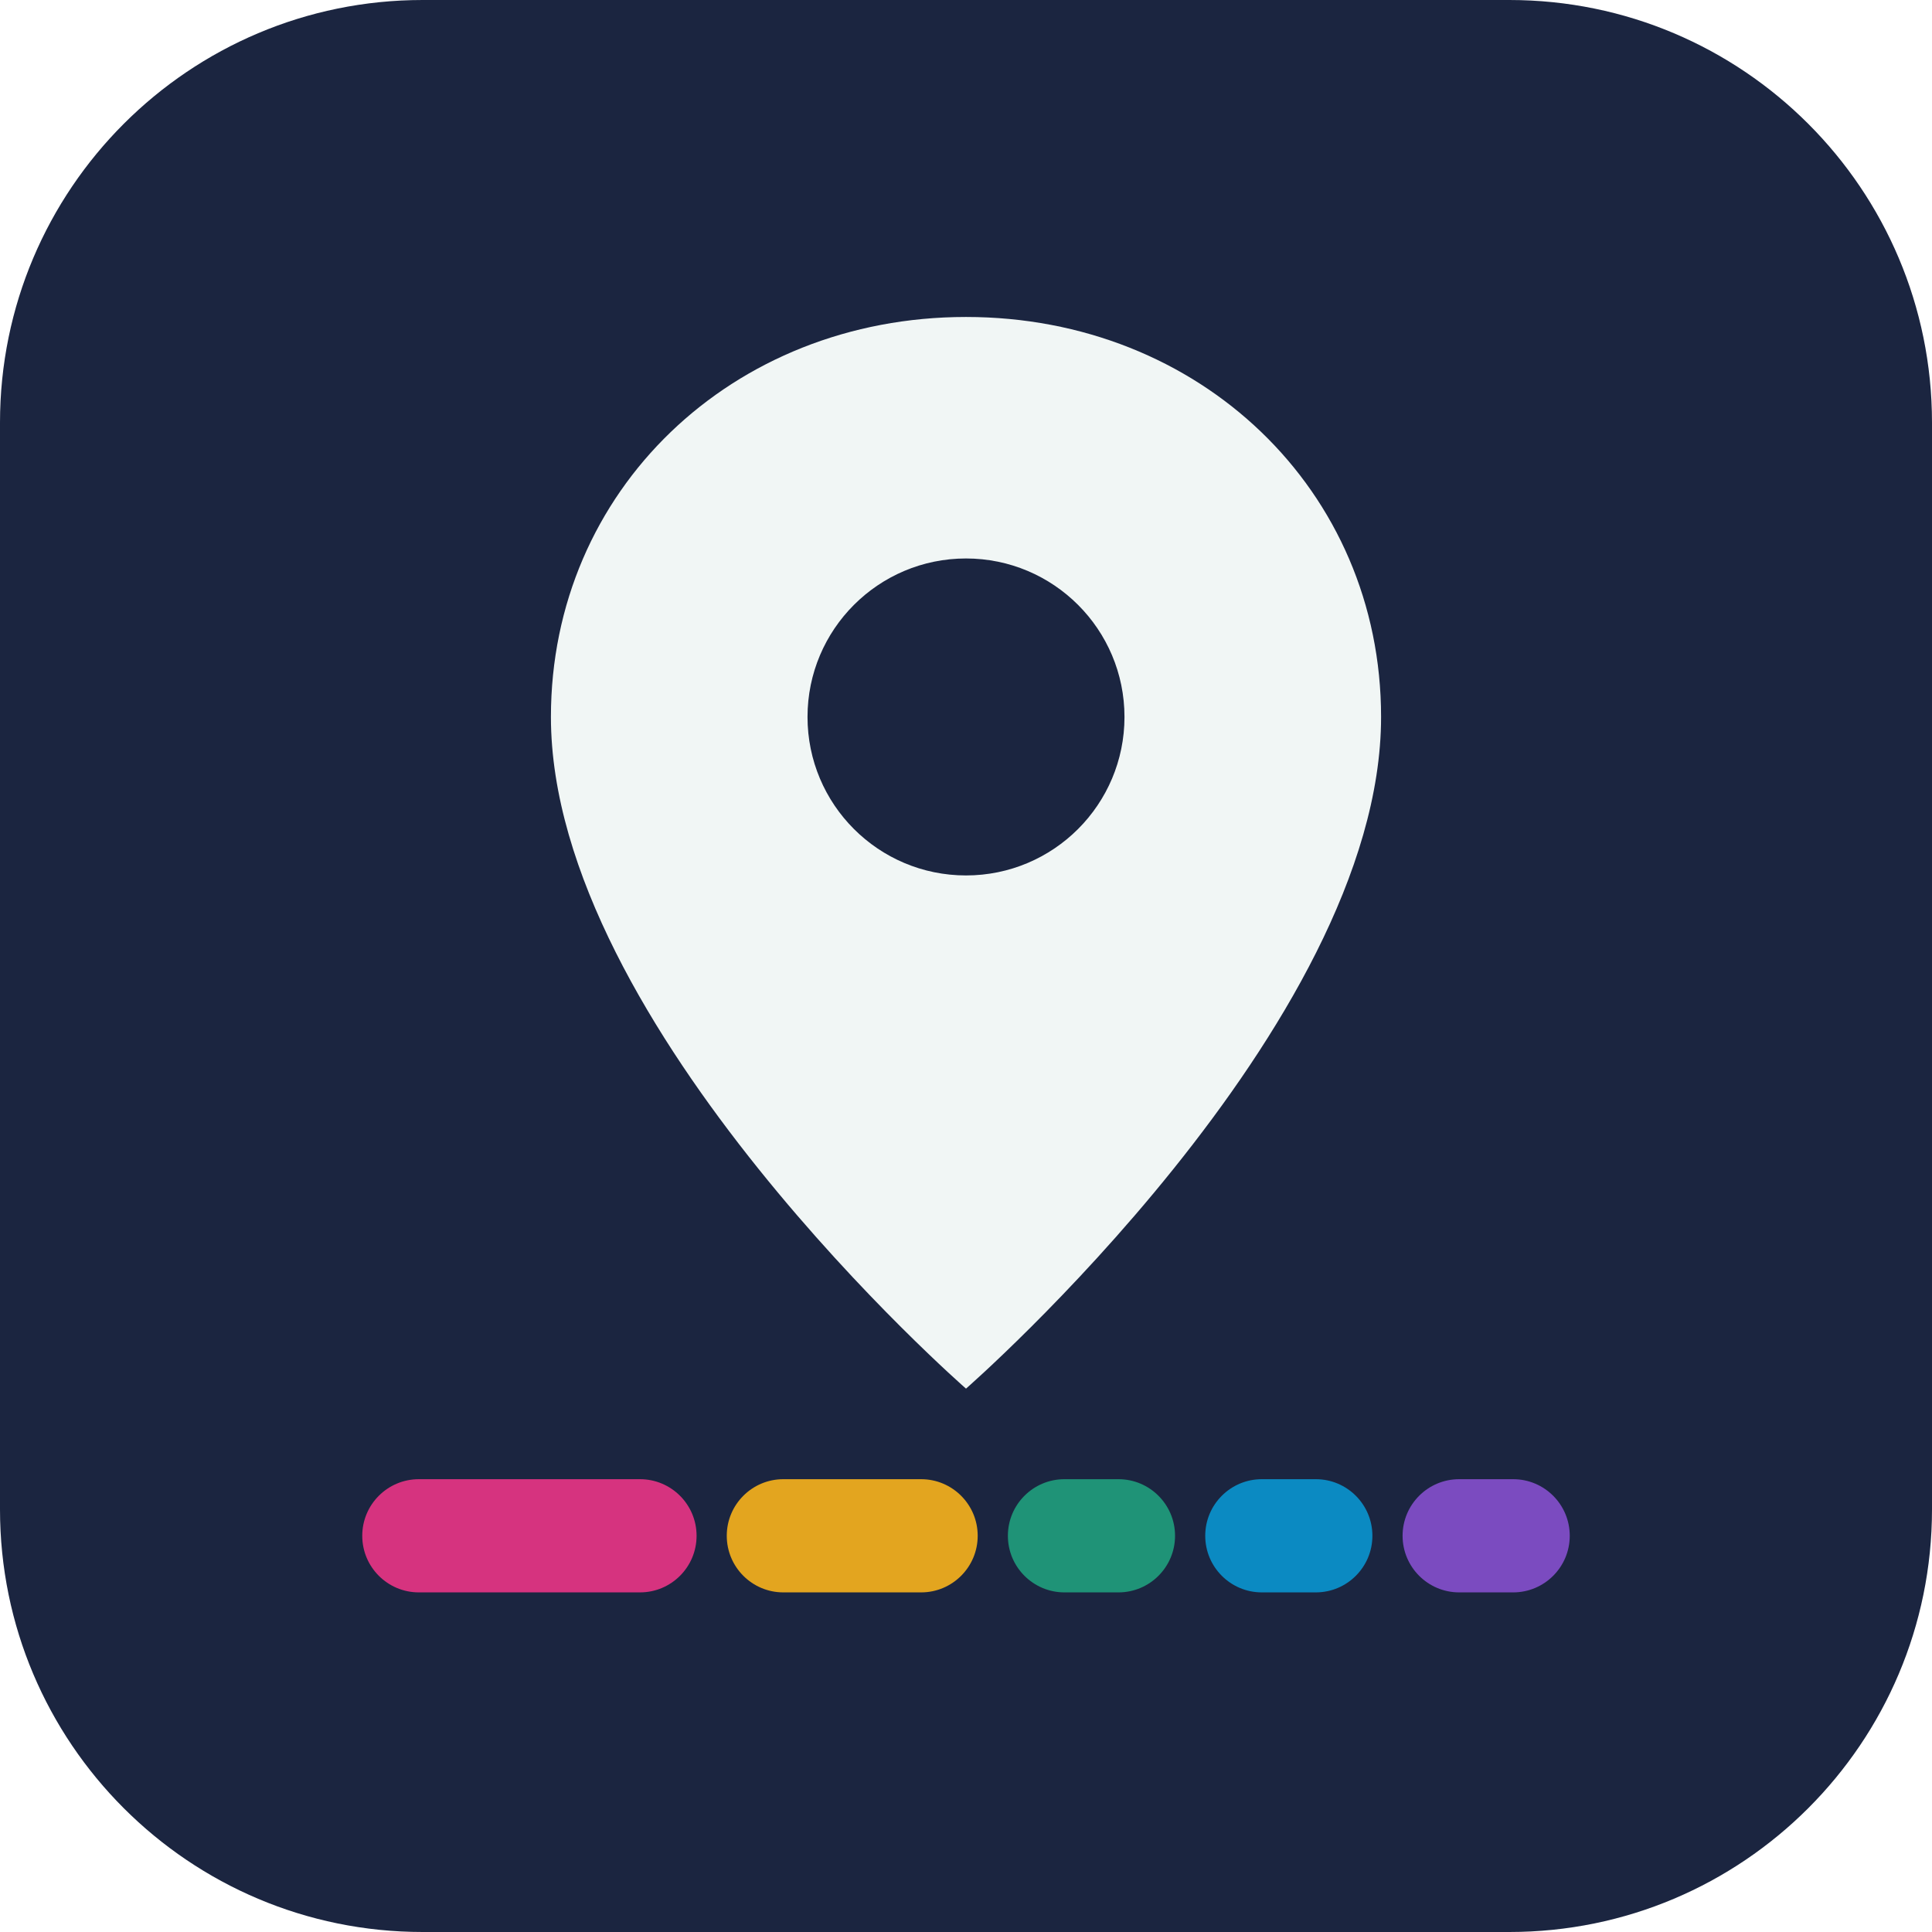
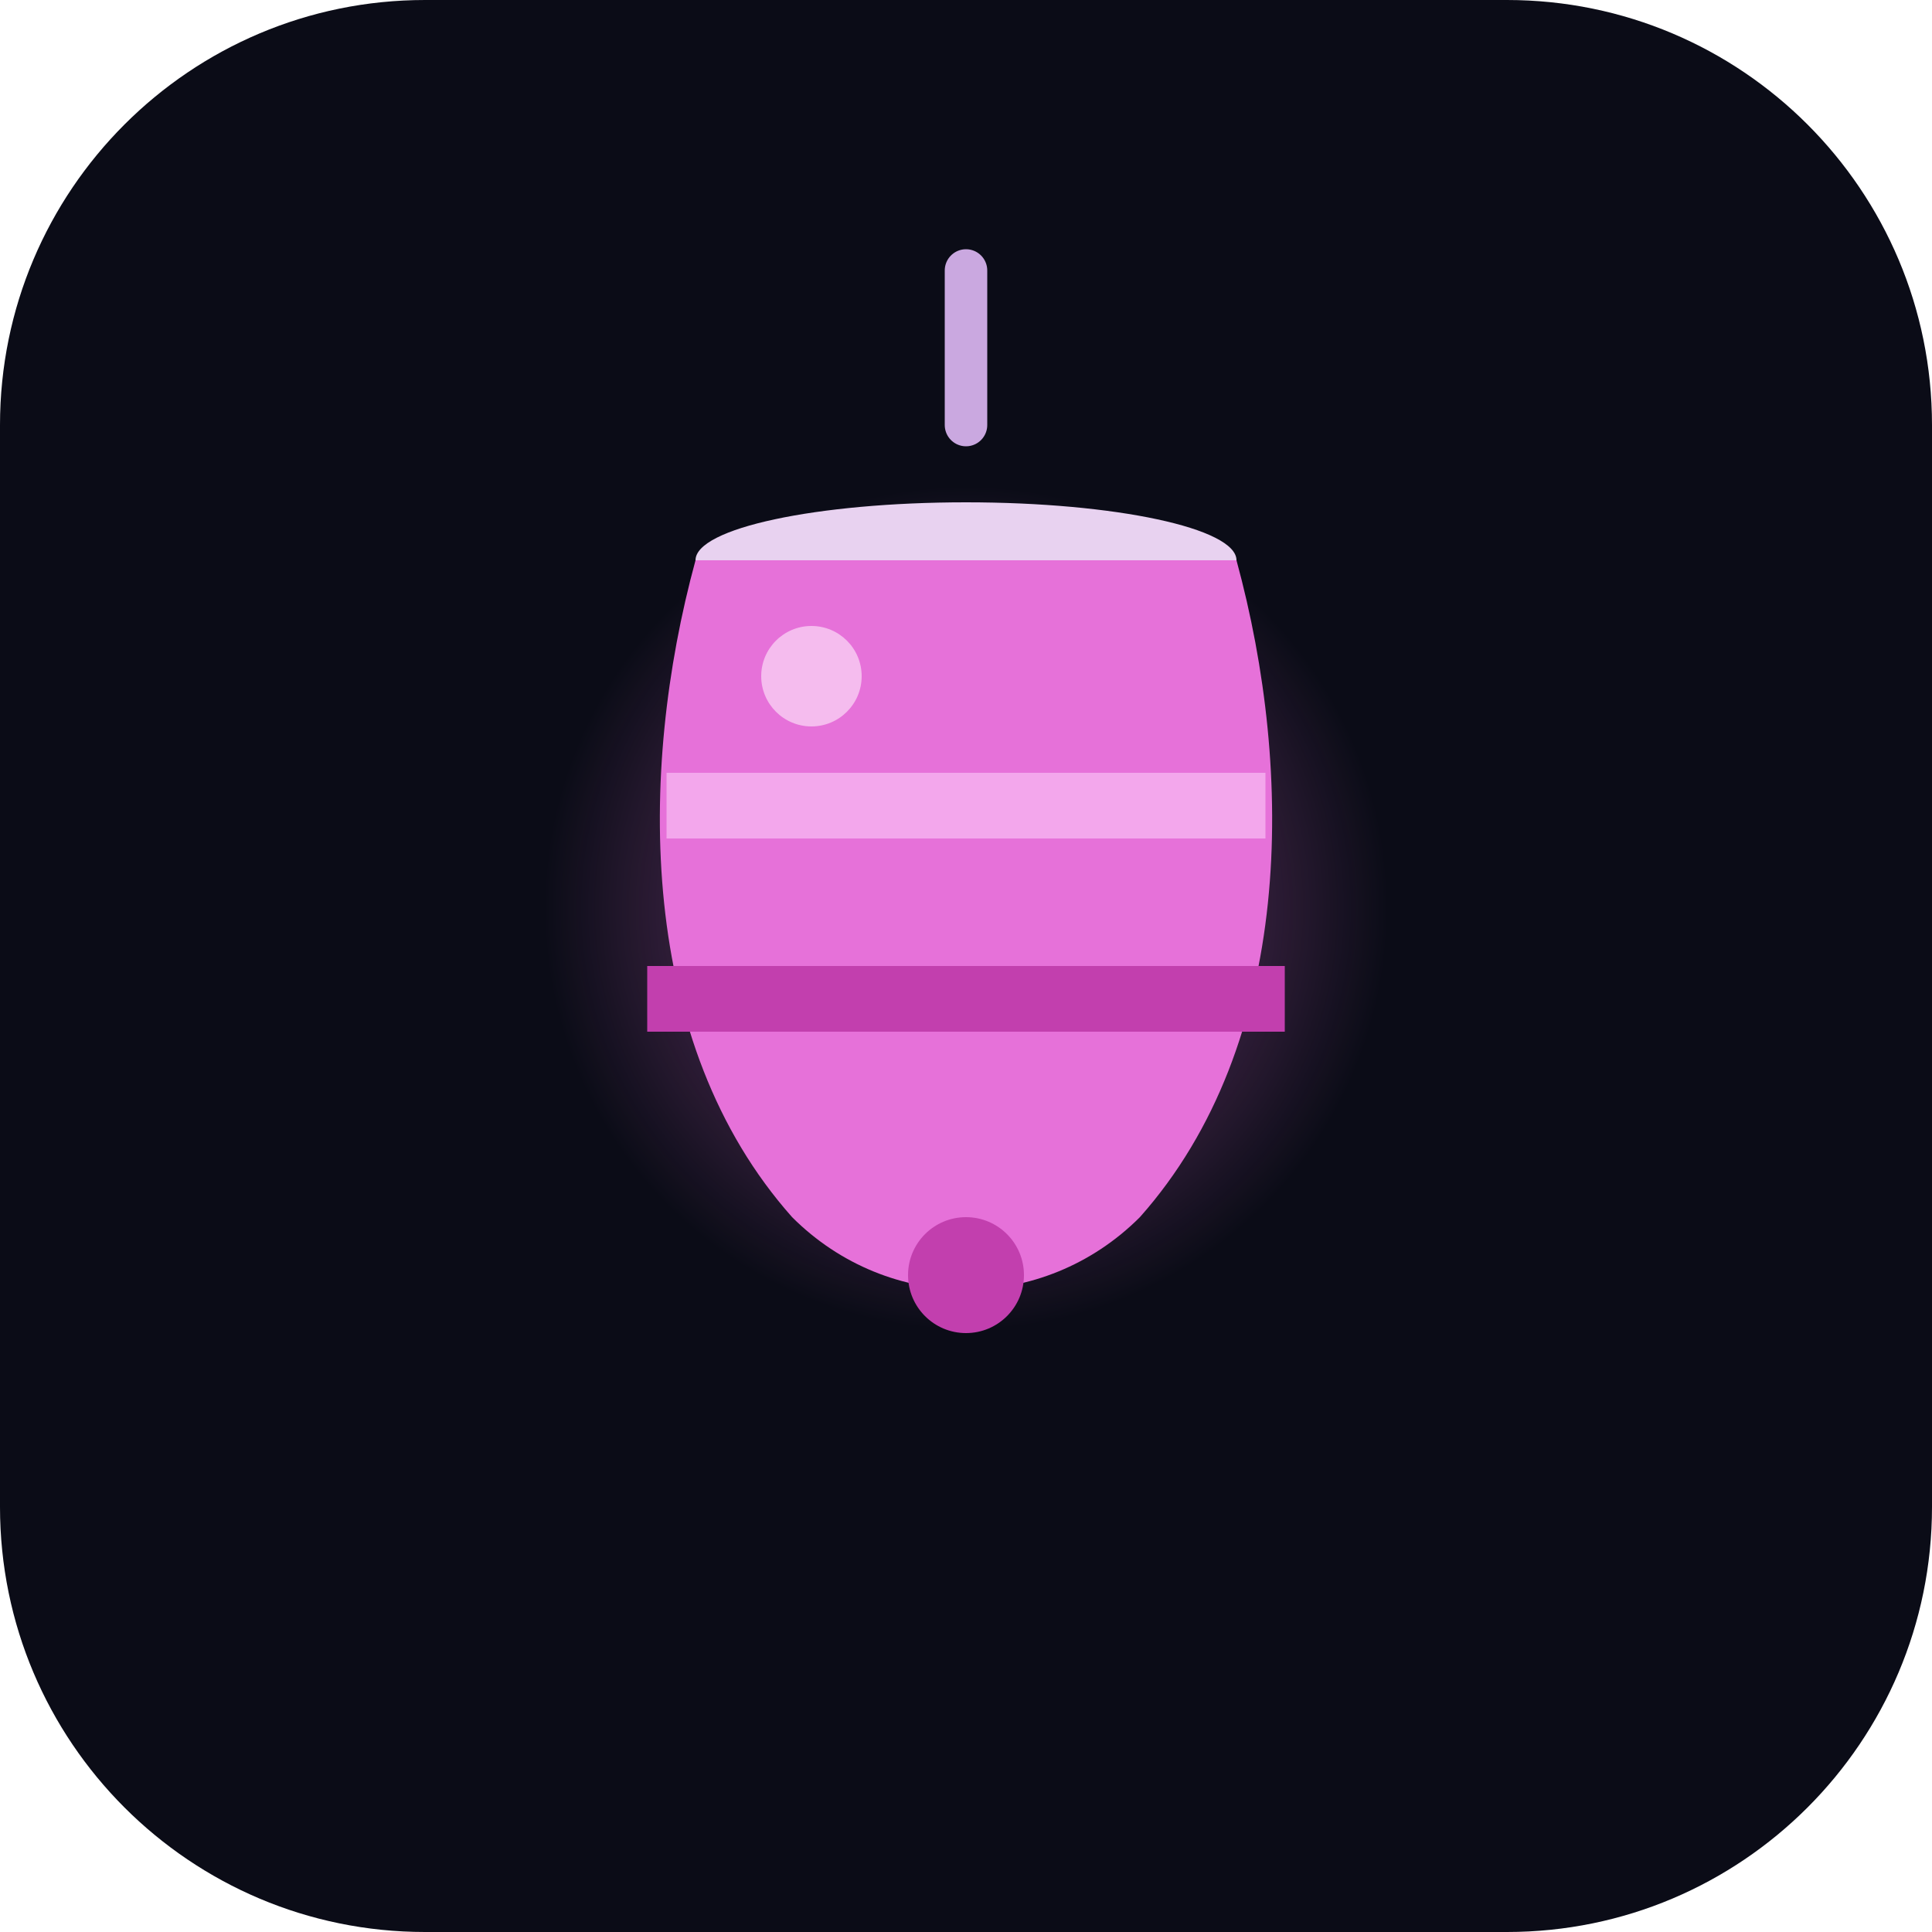
- <svg xmlns="http://www.w3.org/2000/svg" viewBox="0 0 512 512" width="512" height="512">
-   <rect width="512" height="512" rx="112" fill="#1b2540" />
-   <g transform="translate(0.0 0.0) scale(1.0)">
-     <path d="M256 84c-62 0-110 46-110 106 0 82 110 178 110 178s110-96 110-178c0-60-48-106-110-106z" fill="#f1f6f5" />
-     <circle cx="256" cy="190" r="42" fill="#1b2540" />
-     <rect x="96.0" y="392" width="88.6" height="30" rx="15" fill="#d6337f" />
-     <rect x="192.6" y="392" width="66.5" height="30" rx="15" fill="#e3a51f" />
-     <rect x="267.1" y="392" width="44.3" height="30" rx="15" fill="#1f9377" />
-     <rect x="319.4" y="392" width="44.3" height="30" rx="15" fill="#0b8ac2" />
-     <rect x="371.7" y="392" width="44.3" height="30" rx="15" fill="#7b4bc0" />
-   </g>
+ <svg xmlns="http://www.w3.org/2000/svg" viewBox="0 0 100 100" width="100" height="100">
+   <defs>
+     <radialGradient id="halo" cx="50%" cy="50%" r="50%">
+       <stop offset="0%" stop-color="#e671d9" stop-opacity="0.55" />
+       <stop offset="100%" stop-color="#e671d9" stop-opacity="0" />
+     </radialGradient>
+   </defs>
+   <rect x="0" y="0" width="100" height="100" rx="22" fill="#0b0c17" />
+   <circle cx="50" cy="47" r="22" fill="url(#halo)" />
+   <line x1="50" y1="14" x2="50" y2="22" stroke="#caa8e0" stroke-width="2.2" stroke-linecap="round" />
+   <ellipse cx="50" cy="29" rx="14" ry="3" fill="#e8d2f0" />
+   <path d="M36 29 C33 40 33 54 41 63 C46 68 54 68 59 63 C67 54 67 40 64 29 Z" fill="#e671d9" />
+   <rect x="34.5" y="40" width="31" height="3.4" fill="#f3a7ec" />
+   <rect x="33.5" y="50" width="33" height="3.4" fill="#c23fae" />
+   <circle cx="42" cy="35" r="2.6" fill="#f8c9f2" opacity="0.85" />
+   <circle cx="50" cy="66" r="3" fill="#c23fae" />
</svg>
